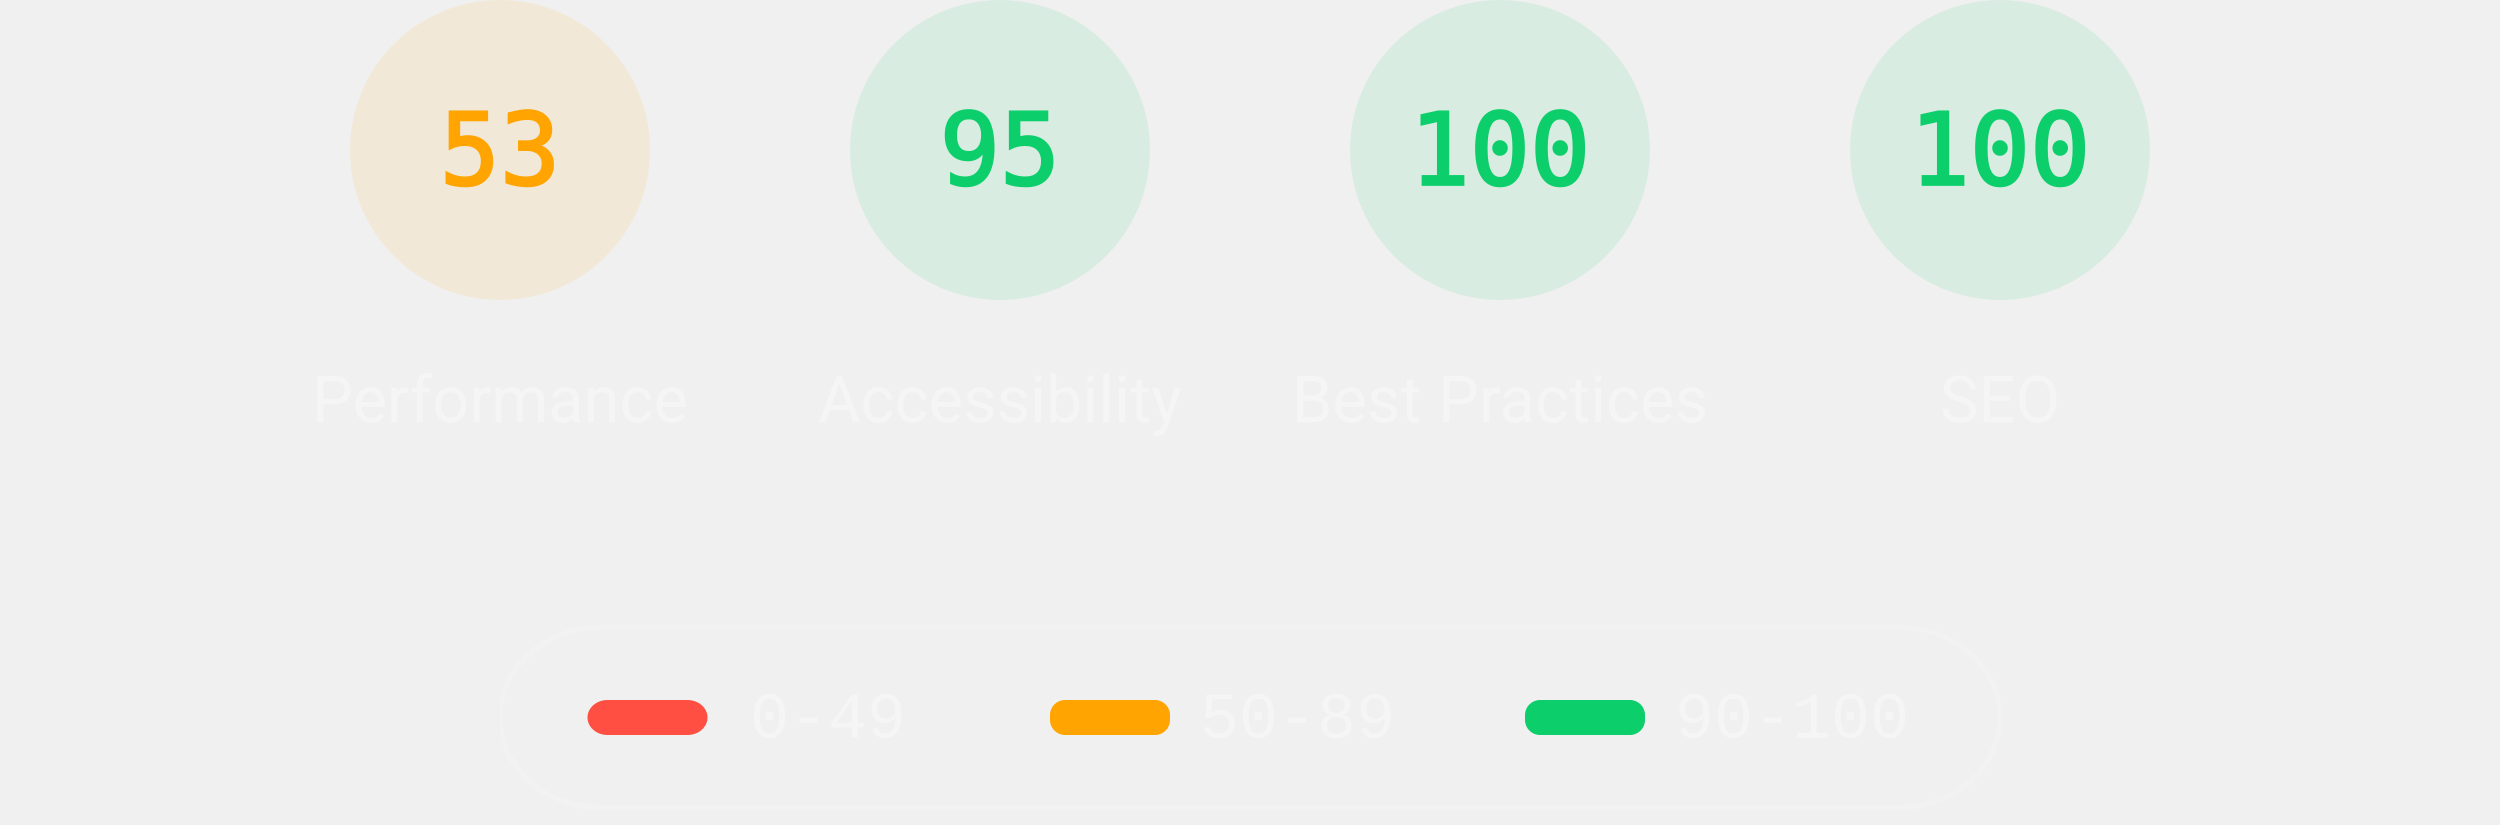
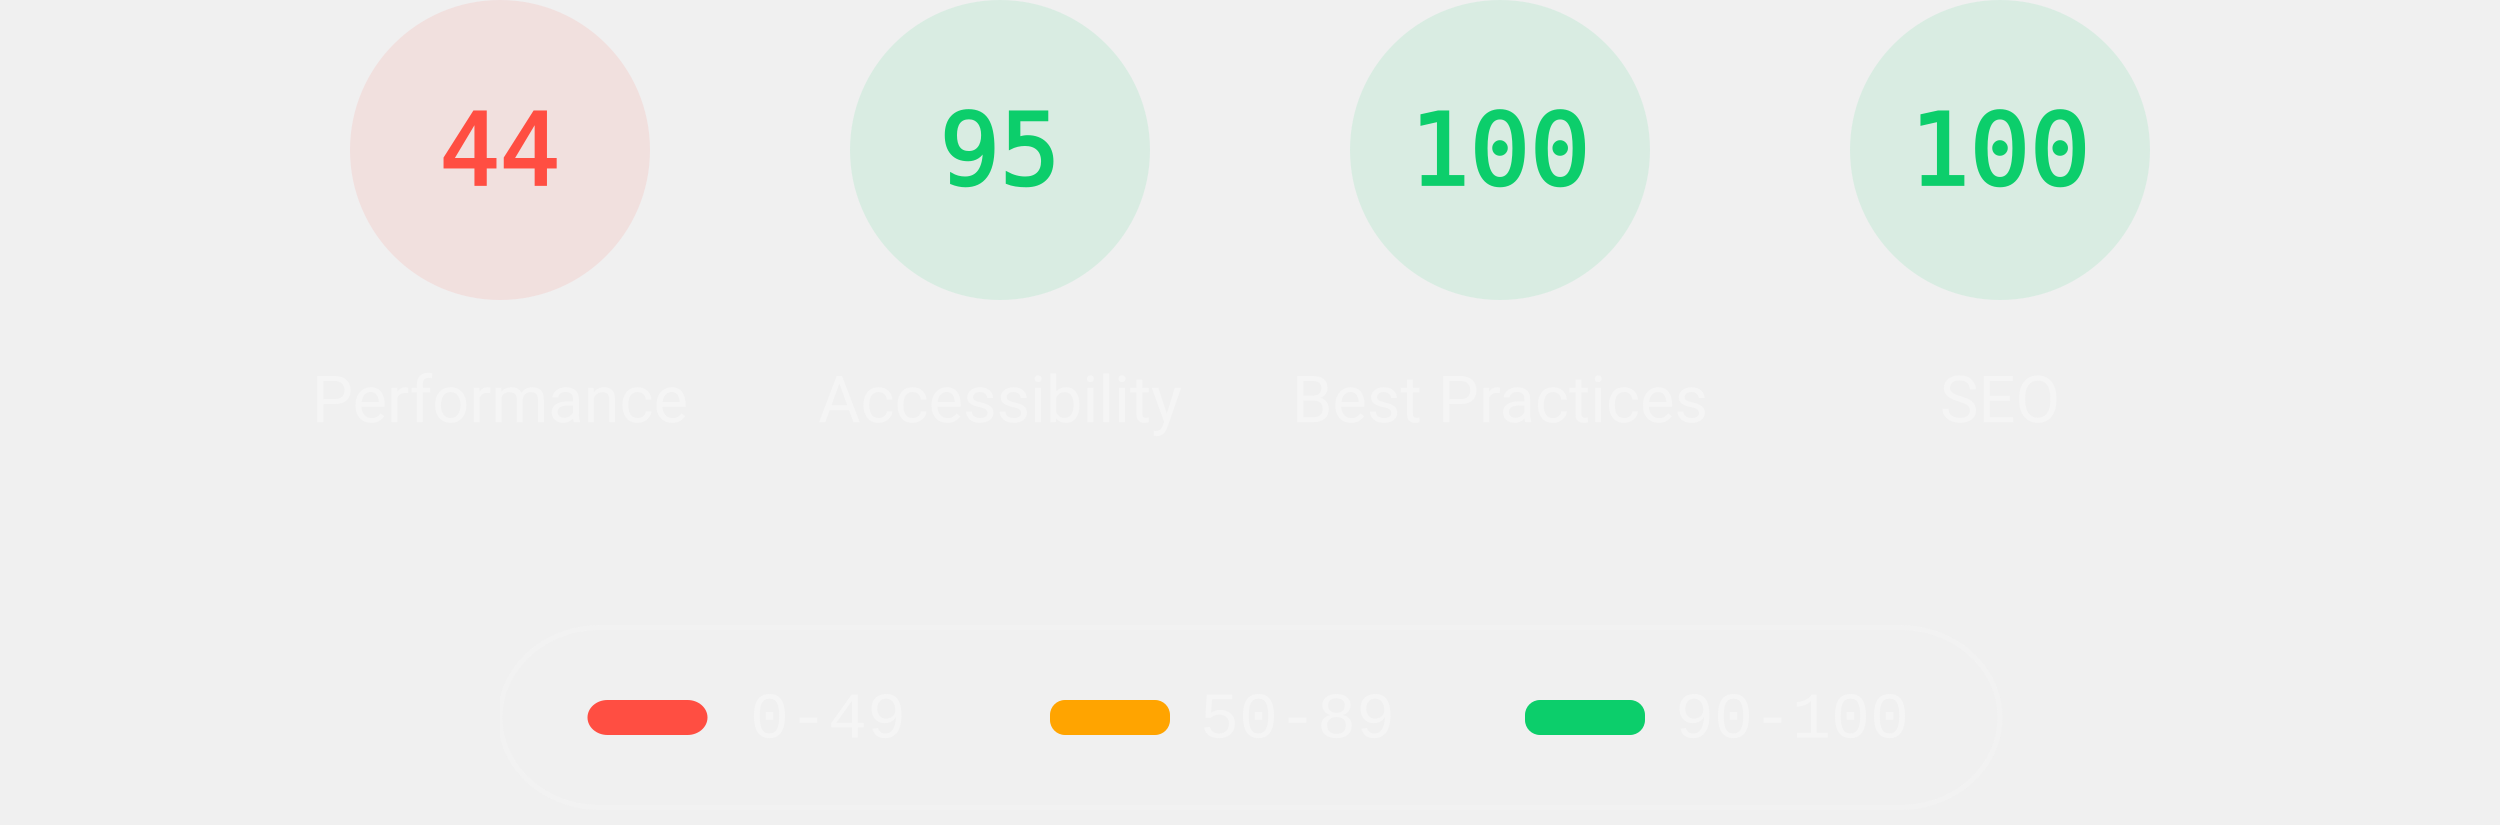
<svg xmlns="http://www.w3.org/2000/svg" class="theme--dark" fill="none" width="1000" height="330">
  <style>
			.gauge-base {
				opacity: 0.1
			}

			.gauge-arc {
				fill: none;
				animation-delay: 250ms;
				stroke-linecap: round;
				transform: rotate(-90deg);
				transform-origin: 100px 60px;
				animation: load-gauge 1s ease forwards
			}

			.guage-text {
				font-size: 40px;
				font-family: monospace;
				text-align: center
			}

			.guage-red {
				color: #ff4e42;
				fill: #ff4e42;
				stroke: #ff4e42
			}
			.guage-orange {
				color: #ffa400;
				fill: #ffa400;
				stroke: #ffa400
			}
			.guage-green {
				color: #0cce6b;
				fill: #0cce6b;
				stroke: #0cce6b
			}
			.theme--agnostic .guage-undefined {
				color: #5c5c5c;
				fill: #5c5c5c;
				stroke: #5c5c5c
			}
			.theme--light .guage-undefined {
				color: #1e1e1e;
				fill: #1e1e1e;
				stroke: #1e1e1e
			}
			.theme--dark .guage-undefined {
				color: #f5f5f5;
				fill: #f5f5f5;
				stroke: #f5f5f5
			}

			.guage-title {
				stroke: none;
				font-size: 26px;
				line-height: 26px;
				font-family: Roboto, Halvetica, Arial, sans-serif
			}
			.metric.guage-title {
				font-family: 'Courier New', Courier, monospace
			}
			.theme--agnostic .guage-title {
				color: #737373;
				fill: #737373
			}
			.theme--light .guage-title {
				color: #212121;
				fill: #212121
			}
			.theme--dark .guage-title {
				color: #f5f5f5;
				fill: #f5f5f5
			}

			@keyframes load-gauge {
				from {
					stroke-dasharray: 0 352.858
				}
			}
			.lh-gauge--pwa__disc {
				fill: #e0e0e0
			}
			.lh-gauge--pwa__logo {
				position: relative;
				fill: #b0b0b0
			}
			.lh-gauge--pwa__invisible {
				display: none
			}
			.lh-gauge--pwa__visible {
				display: inline
			}
			.guage-invisible {
				display: none
			}
			.lh-gauge--pwa__logo--primary-color {
				fill: #304ffe
			}
			.theme--agnostic .lh-gauge--pwa__logo--secondary-color {
				fill: #787878
			}
			.theme--light .lh-gauge--pwa__logo--secondary-color {
				fill: #3d3d3d
			}
			.theme--dark .lh-gauge--pwa__logo--secondary-color {
				fill: #d8b6b6
			}
			.theme--light #svg_2 {
				stroke: #00000022
			}
			.theme--agnostic #svg_2 {
				stroke: #616161
			}
			.theme--light #svg_2 {
				stroke: #00000022
			}
			.theme--dark #svg_2 {
				stroke: #f5f5f566
			}
		</style>
-   <svg class="guage-div guage-perf guage-orange" viewBox="0 0 200 200" width="200" height="200" x="100" y="0">
-     <circle class="gauge-base" r="56" cx="100" cy="60" stroke-width="8" />
-     <circle class="gauge-arc guage-arc-1" r="56" cx="100" cy="60" stroke-width="8" style="stroke-dasharray: 186.485, 351.858;" />
-     <text class="guage-text" x="100px" y="60px" alignment-baseline="central" dominant-baseline="central" text-anchor="middle">53</text>
+   <svg class="guage-div guage-perf guage-red" viewBox="0 0 200 200" width="200" height="200" x="100" y="0">
+     <circle class="gauge-base" r="56" cx="100" cy="60" stroke-width="8" />
+     <circle class="gauge-arc guage-arc-1" r="56" cx="100" cy="60" stroke-width="8" style="stroke-dasharray: 154.818, 351.858;" />
+     <text class="guage-text" x="100px" y="60px" alignment-baseline="central" dominant-baseline="central" text-anchor="middle">44</text>
    <text class="guage-title" x="100px" y="160px" alignment-baseline="central" dominant-baseline="central" text-anchor="middle">Performance</text>
  </svg>
  <svg class="guage-div guage-acc guage-green" viewBox="0 0 200 200" width="200" height="200" x="300" y="0">
    <circle class="gauge-base" r="56" cx="100" cy="60" stroke-width="8" />
    <circle class="gauge-arc guage-arc-2" r="56" cx="100" cy="60" stroke-width="8" style="stroke-dasharray: 334.265, 351.858;" />
    <text class="guage-text" x="100px" y="60px" alignment-baseline="central" dominant-baseline="central" text-anchor="middle">95</text>
    <text class="guage-title" x="100px" y="160px" alignment-baseline="central" dominant-baseline="central" text-anchor="middle">Accessibility</text>
  </svg>
  <svg class="guage-div guage-best guage-green" viewBox="0 0 200 200" width="200" height="200" x="500" y="0">
    <circle class="gauge-base" r="56" cx="100" cy="60" stroke-width="8" />
    <circle class="gauge-arc guage-arc-3" r="56" cx="100" cy="60" stroke-width="8" style="stroke-dasharray: 351.858, 351.858;" />
    <text class="guage-text" x="100px" y="60px" alignment-baseline="central" dominant-baseline="central" text-anchor="middle">100</text>
    <text class="guage-title" x="100px" y="160px" alignment-baseline="central" dominant-baseline="central" text-anchor="middle">Best Practices</text>
  </svg>
  <svg class="guage-div guage-seo guage-green" viewBox="0 0 200 200" width="200" height="200" x="700" y="0">
    <circle class="gauge-base" r="56" cx="100" cy="60" stroke-width="8" />
    <circle class="gauge-arc guage-arc-4" r="56" cx="100" cy="60" stroke-width="8" style="stroke-dasharray: 351.858, 351.858;" />
    <text class="guage-text" x="100px" y="60px" alignment-baseline="central" dominant-baseline="central" text-anchor="middle">100</text>
    <text class="guage-title" x="100px" y="160px" alignment-baseline="central" dominant-baseline="central" text-anchor="middle">SEO</text>
  </svg>
  <svg class="guage-div guage-pwa guage-invisible" viewBox="0 0 200 200" width="200" height="200" x="900" y="0">
    <svg viewBox="0 0 60 60" width="112" height="112" x="44" y="4">
      <defs>
        <linearGradient id="lh-gauge--pwa__check-circle__gradient-0" x1="50%" y1="0%" x2="50%" y2="100%">
          <stop stop-color="#00C852" offset="0%" />
          <stop stop-color="#009688" offset="100%" />
        </linearGradient>
        <linearGradient id="lh-gauge--pwa__installable__shadow-gradient-0" x1="76.056%" x2="24.111%" y1="82.995%" y2="24.735%">
          <stop stop-color="#A5D6A7" offset="0%" />
          <stop stop-color="#80CBC4" offset="100%" />
        </linearGradient>
        <linearGradient id="lh-gauge--pwa__fast-reliable__shadow-gradient-0" x1="76.056%" y1="82.995%" x2="25.678%" y2="26.493%">
          <stop stop-color="#64B5F6" offset="0%" />
          <stop stop-color="#2979FF" offset="100%" />
        </linearGradient>
        <g id="lh-gauge--pwa__fast-reliable-badge-0">
          <circle fill="#FFFFFF" cx="10" cy="10" r="10" />
          <path fill="#304FFE" d="M10 3.58l5.25 2.34v3.5c0 3.23-2.24 6.26-5.25 7-3.01-.74-5.25-3.77-5.25-7v-3.5L10 3.58zm-.47 10.74l2.76-4.83.03-.07c.04-.08 0-.24-.22-.24h-1.64l.47-3.26h-.47l-2.7 4.77c-.02.01.05-.1-.04.05-.09.16-.1.31.18.31h1.63l-.47 3.27h.47z" />
        </g>
        <g id="lh-gauge--pwa__installable-badge-0">
          <circle fill="#FFFFFF" cx="10" cy="10" r="10" />
          <path fill="#009688" d="M10 4.167A5.835 5.835 0 0 0 4.167 10 5.835 5.835 0 0 0 10 15.833 5.835 5.835 0 0 0 15.833 10 5.835 5.835 0 0 0 10 4.167zm2.917 6.416h-2.334v2.334H9.417v-2.334H7.083V9.417h2.334V7.083h1.166v2.334h2.334v1.166z" />
        </g>
      </defs>
      <g stroke="none" fill-rule="nonzero">
        <circle class="lh-gauge--pwa__disc" cx="30" cy="30" r="30" />
        <g class="lh-gauge--pwa__logo">
          <path d="M35.66 19.39l.7-1.75h2L37.4 15 38.6 12l3.4 9h-2.51l-.58-1.61z" />
          <path d="M33.52 21l3.65-9h-2.42l-2.5 5.82L30.5 12h-1.86l-1.9 5.82-1.35-2.65-1.21 3.72L25.4 21h2.38l1.72-5.2 1.64 5.2z" />
          <path fill-rule="nonzero" d="M20.3 17.91h1.48c.45 0 .85-.05 1.2-.15l.39-1.18 1.07-3.3a2.64 2.64 0 0 0-.28-.37c-.55-.6-1.36-.91-2.42-.91H18v9h2.3V17.9zm1.96-3.84c.22.22.33.5.33.87 0 .36-.1.65-.29.87-.2.23-.59.35-1.15.35h-.86v-2.41h.87c.52 0 .89.1 1.1.32z" />
        </g>
        <rect class="lh-gauge--pwa__component lh-gauge--pwa__na-line lh-gauge--pwa__invisible" fill="#FFFFFF" x="20" y="32" width="20" height="4" rx="2" />
        <g class="lh-gauge--pwa__component lh-gauge--pwa__fast-reliable-badge lh-gauge--pwa__invisible" transform="translate(20, 29)">
          <path fill="url(#lh-gauge--pwa__fast-reliable__shadow-gradient-0)" d="M33.63 19.49A30 30 0 0 1 16.2 30.36L3 17.14 17.14 3l16.49 16.49z" />
          <use href="#lh-gauge--pwa__fast-reliable-badge-0" />
        </g>
        <g class="lh-gauge--pwa__component lh-gauge--pwa__installable-badge lh-gauge--pwa__invisible" transform="translate(20, 29)">
          <path fill="url(#lh-gauge--pwa__installable__shadow-gradient-0)" d="M33.629 19.487c-4.272 5.453-10.391 9.39-17.415 10.869L3 17.142 17.142 3 33.63 19.487z" />
          <use href="#lh-gauge--pwa__installable-badge-0" />
        </g>
        <g class="lh-gauge--pwa__component lh-gauge--pwa__fast-reliable-installable-badges lh-gauge--pwa__invisible">
          <g transform="translate(8, 29)">
            <path fill="url(#lh-gauge--pwa__fast-reliable__shadow-gradient-0)" d="M16.321 30.463L3 17.143 17.142 3l22.365 22.365A29.864 29.864 0 0 1 22 31c-1.942 0-3.84-.184-5.679-.537z" />
            <use href="#lh-gauge--pwa__fast-reliable-badge-0" />
          </g>
          <g transform="translate(32, 29)">
            <path fill="url(#lh-gauge--pwa__installable__shadow-gradient-0)" d="M25.982 11.84a30.107 30.107 0 0 1-13.08 15.203L3 17.143 17.142 3l8.84 8.84z" />
            <use href="#lh-gauge--pwa__installable-badge-0" />
          </g>
        </g>
        <g class="lh-gauge--pwa__component lh-gauge--pwa__check-circle lh-gauge--pwa__invisible" transform="translate(18, 28)">
          <circle fill="#FFFFFF" cx="12" cy="12" r="12" />
          <path fill="url(#lh-gauge--pwa__check-circle__gradient-0)" d="M12 2a10 10 0 1 0 0 20 10 10 0 0 0 0-20zm-2 15l-5-5 1.41-1.41L10 14.17l7.59-7.59L19 8l-9 9z" />
        </g>
      </g>
    </svg>
    <text class="guage-title" y="160px" alignment-baseline="central" dominant-baseline="central" text-anchor="middle">
      <tspan x="100px" dy="-6px">Progressive</tspan>
      <tspan x="100px" dy="30px">Web App</tspan>
    </text>
  </svg>
  <svg width="604" height="76" x="200" y="250">
    <g>
      <rect fill="none" id="canvas_background" height="80" width="604" y="-1" x="-1" />
      <g display="none" overflow="visible" y="0" x="0" height="100%" width="100%" id="canvasGrid">
        <rect fill="url(#gridpattern)" stroke-width="0" y="0" x="0" height="100%" width="100%" />
      </g>
    </g>
    <g>
      <rect fill-opacity="0" stroke-width="2" rx="40" id="svg_2" height="72" width="600" y="1" x="0" fill="#000000" />
      <rect stroke="#000" rx="8" id="svg_3" height="14" width="48" y="30" x="35" stroke-opacity="null" stroke-width="0" fill="#ff4e42" />
      <rect stroke="#000" rx="6" id="svg_4" height="14" width="48" y="30" x="220" stroke-opacity="null" stroke-width="0" fill="#ffa400" />
      <rect stroke="#000" rx="6" id="svg_5" height="14" width="48" y="30" x="410" stroke-opacity="null" stroke-width="0" fill="#0cce6b" />
      <text class="metric guage-title" xml:space="preserve" text-anchor="start" font-size="26" id="svg_6" y="45" x="100" stroke-opacity="null" stroke-width="0" stroke="#000">0-49</text>
      <text class="metric guage-title" xml:space="preserve" text-anchor="start" font-size="26" id="svg_7" y="45" x="280" stroke-opacity="null" stroke-width="0" stroke="#000">50-89</text>
      <text class="metric guage-title" xml:space="preserve" text-anchor="start" font-size="26" id="svg_8" y="45" x="470" stroke-opacity="null" stroke-width="0" stroke="#000">90-100</text>
    </g>
  </svg>
</svg>
